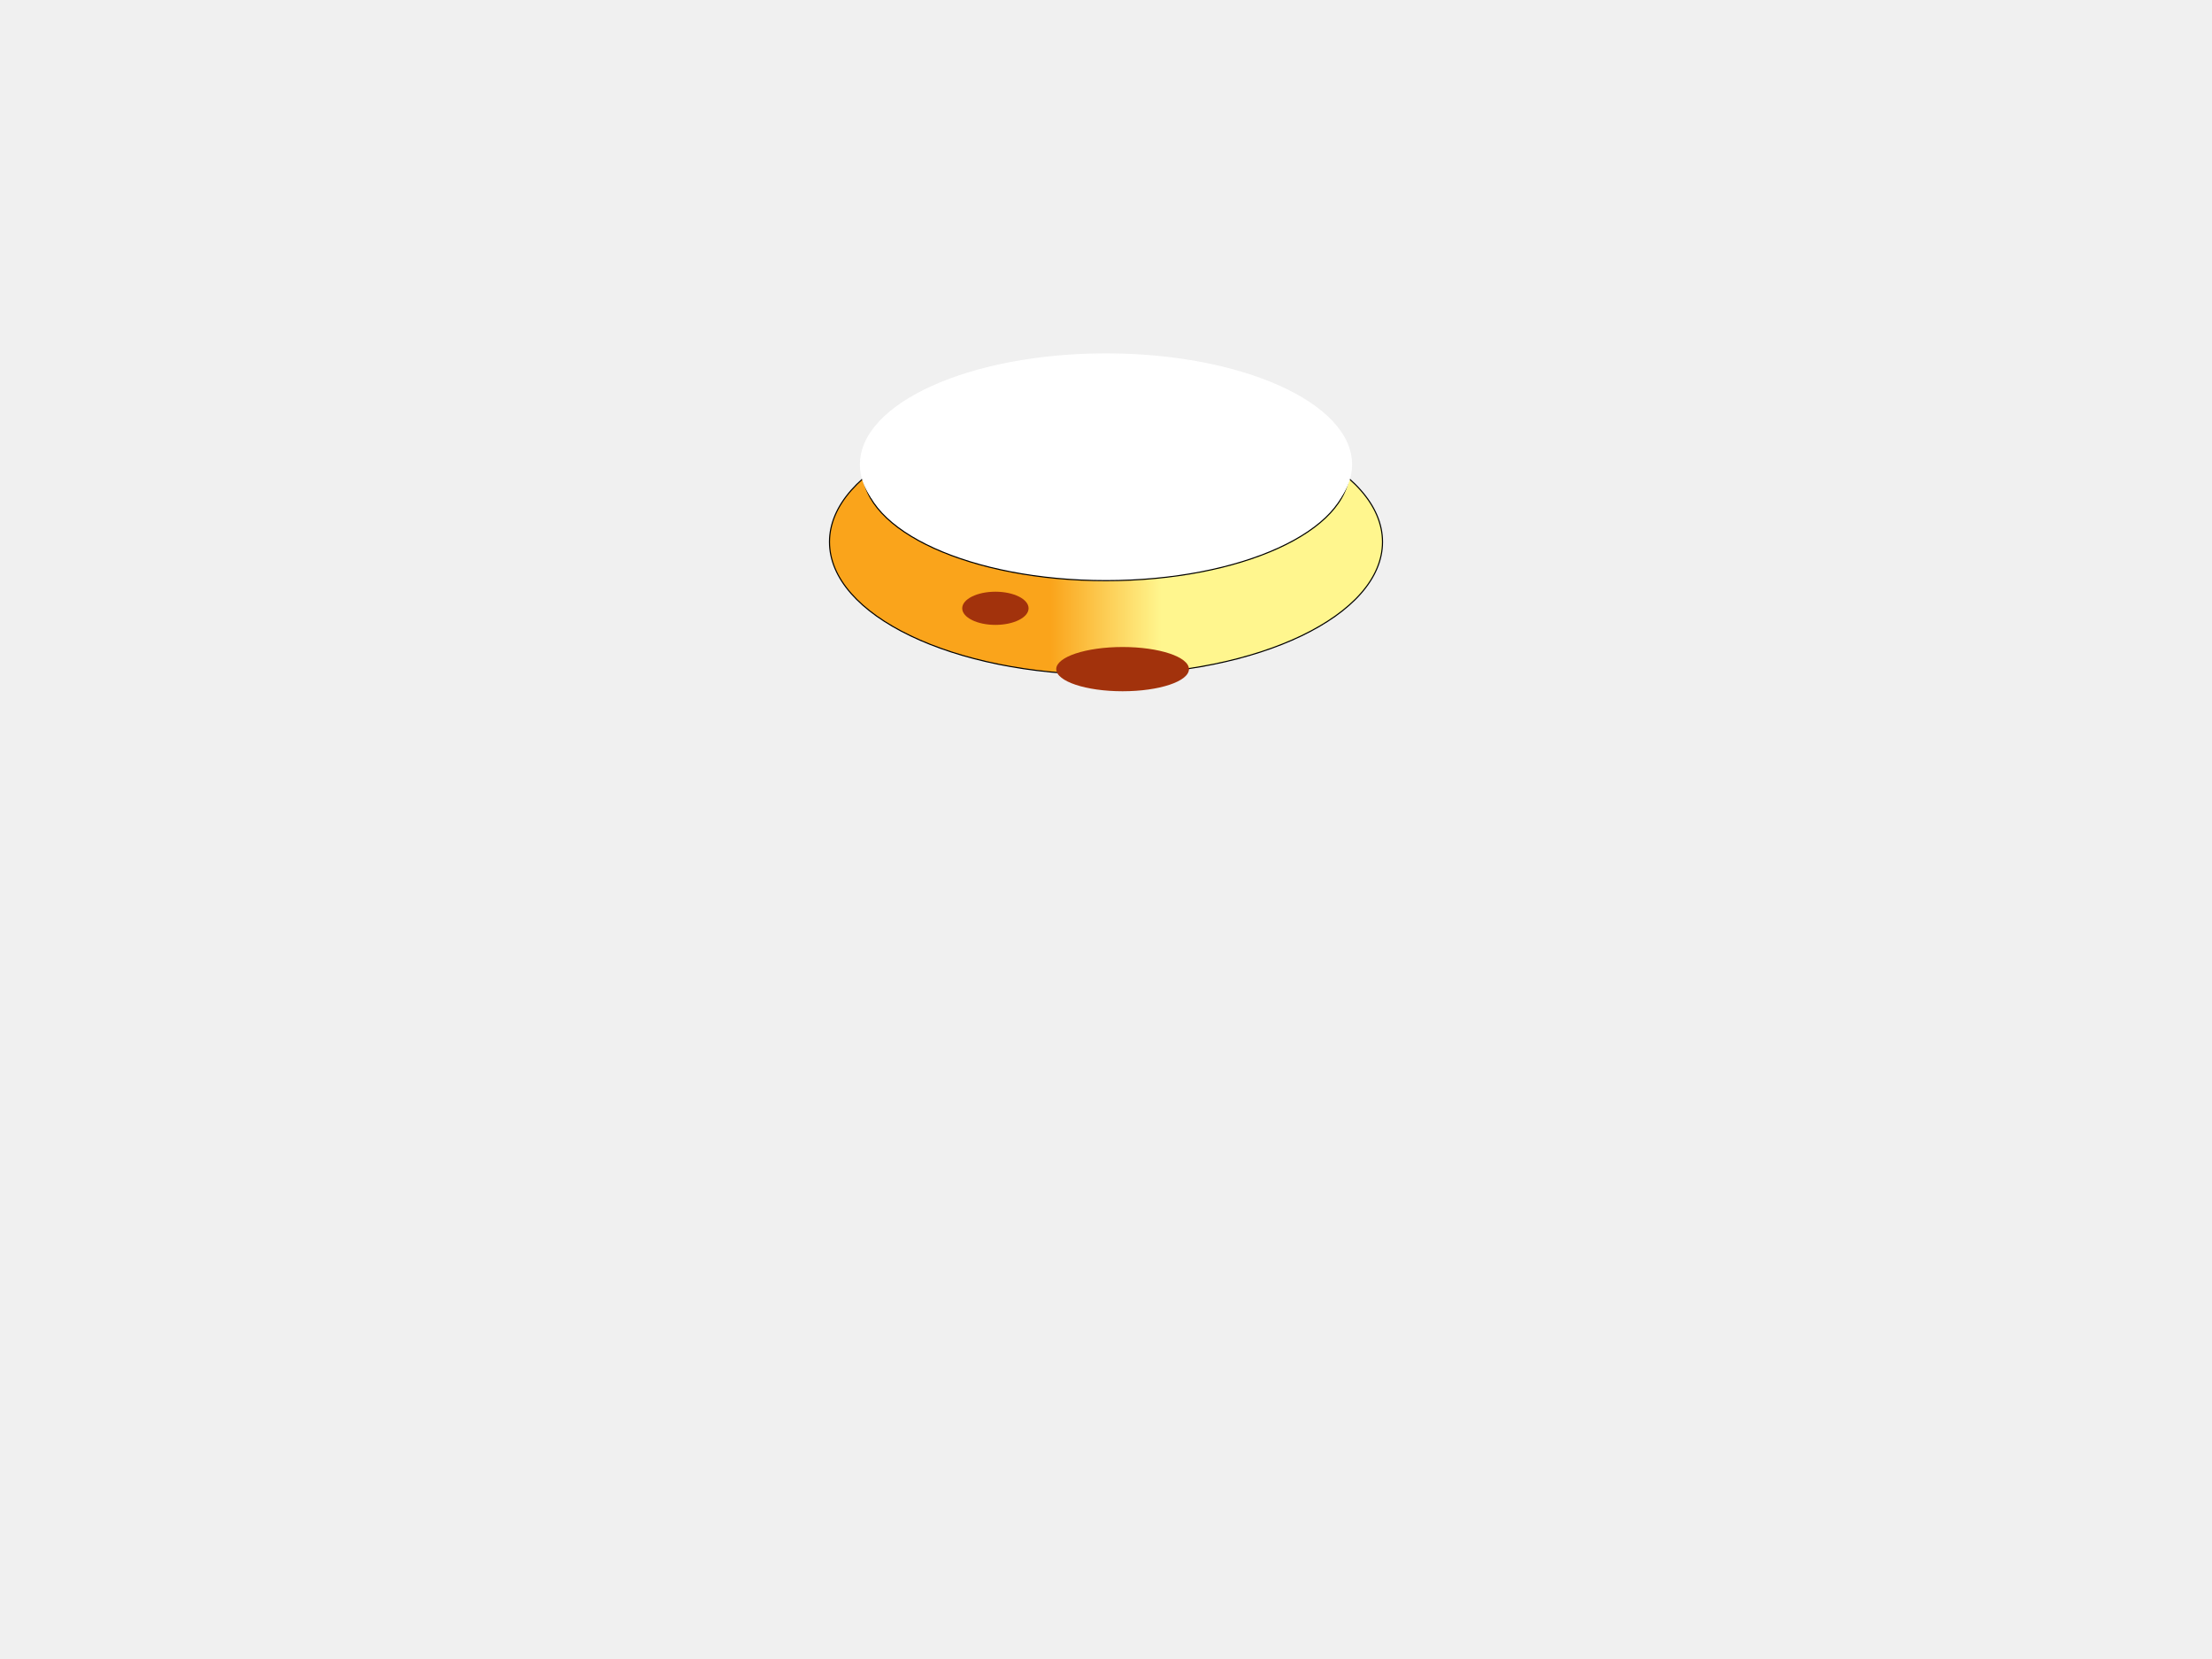
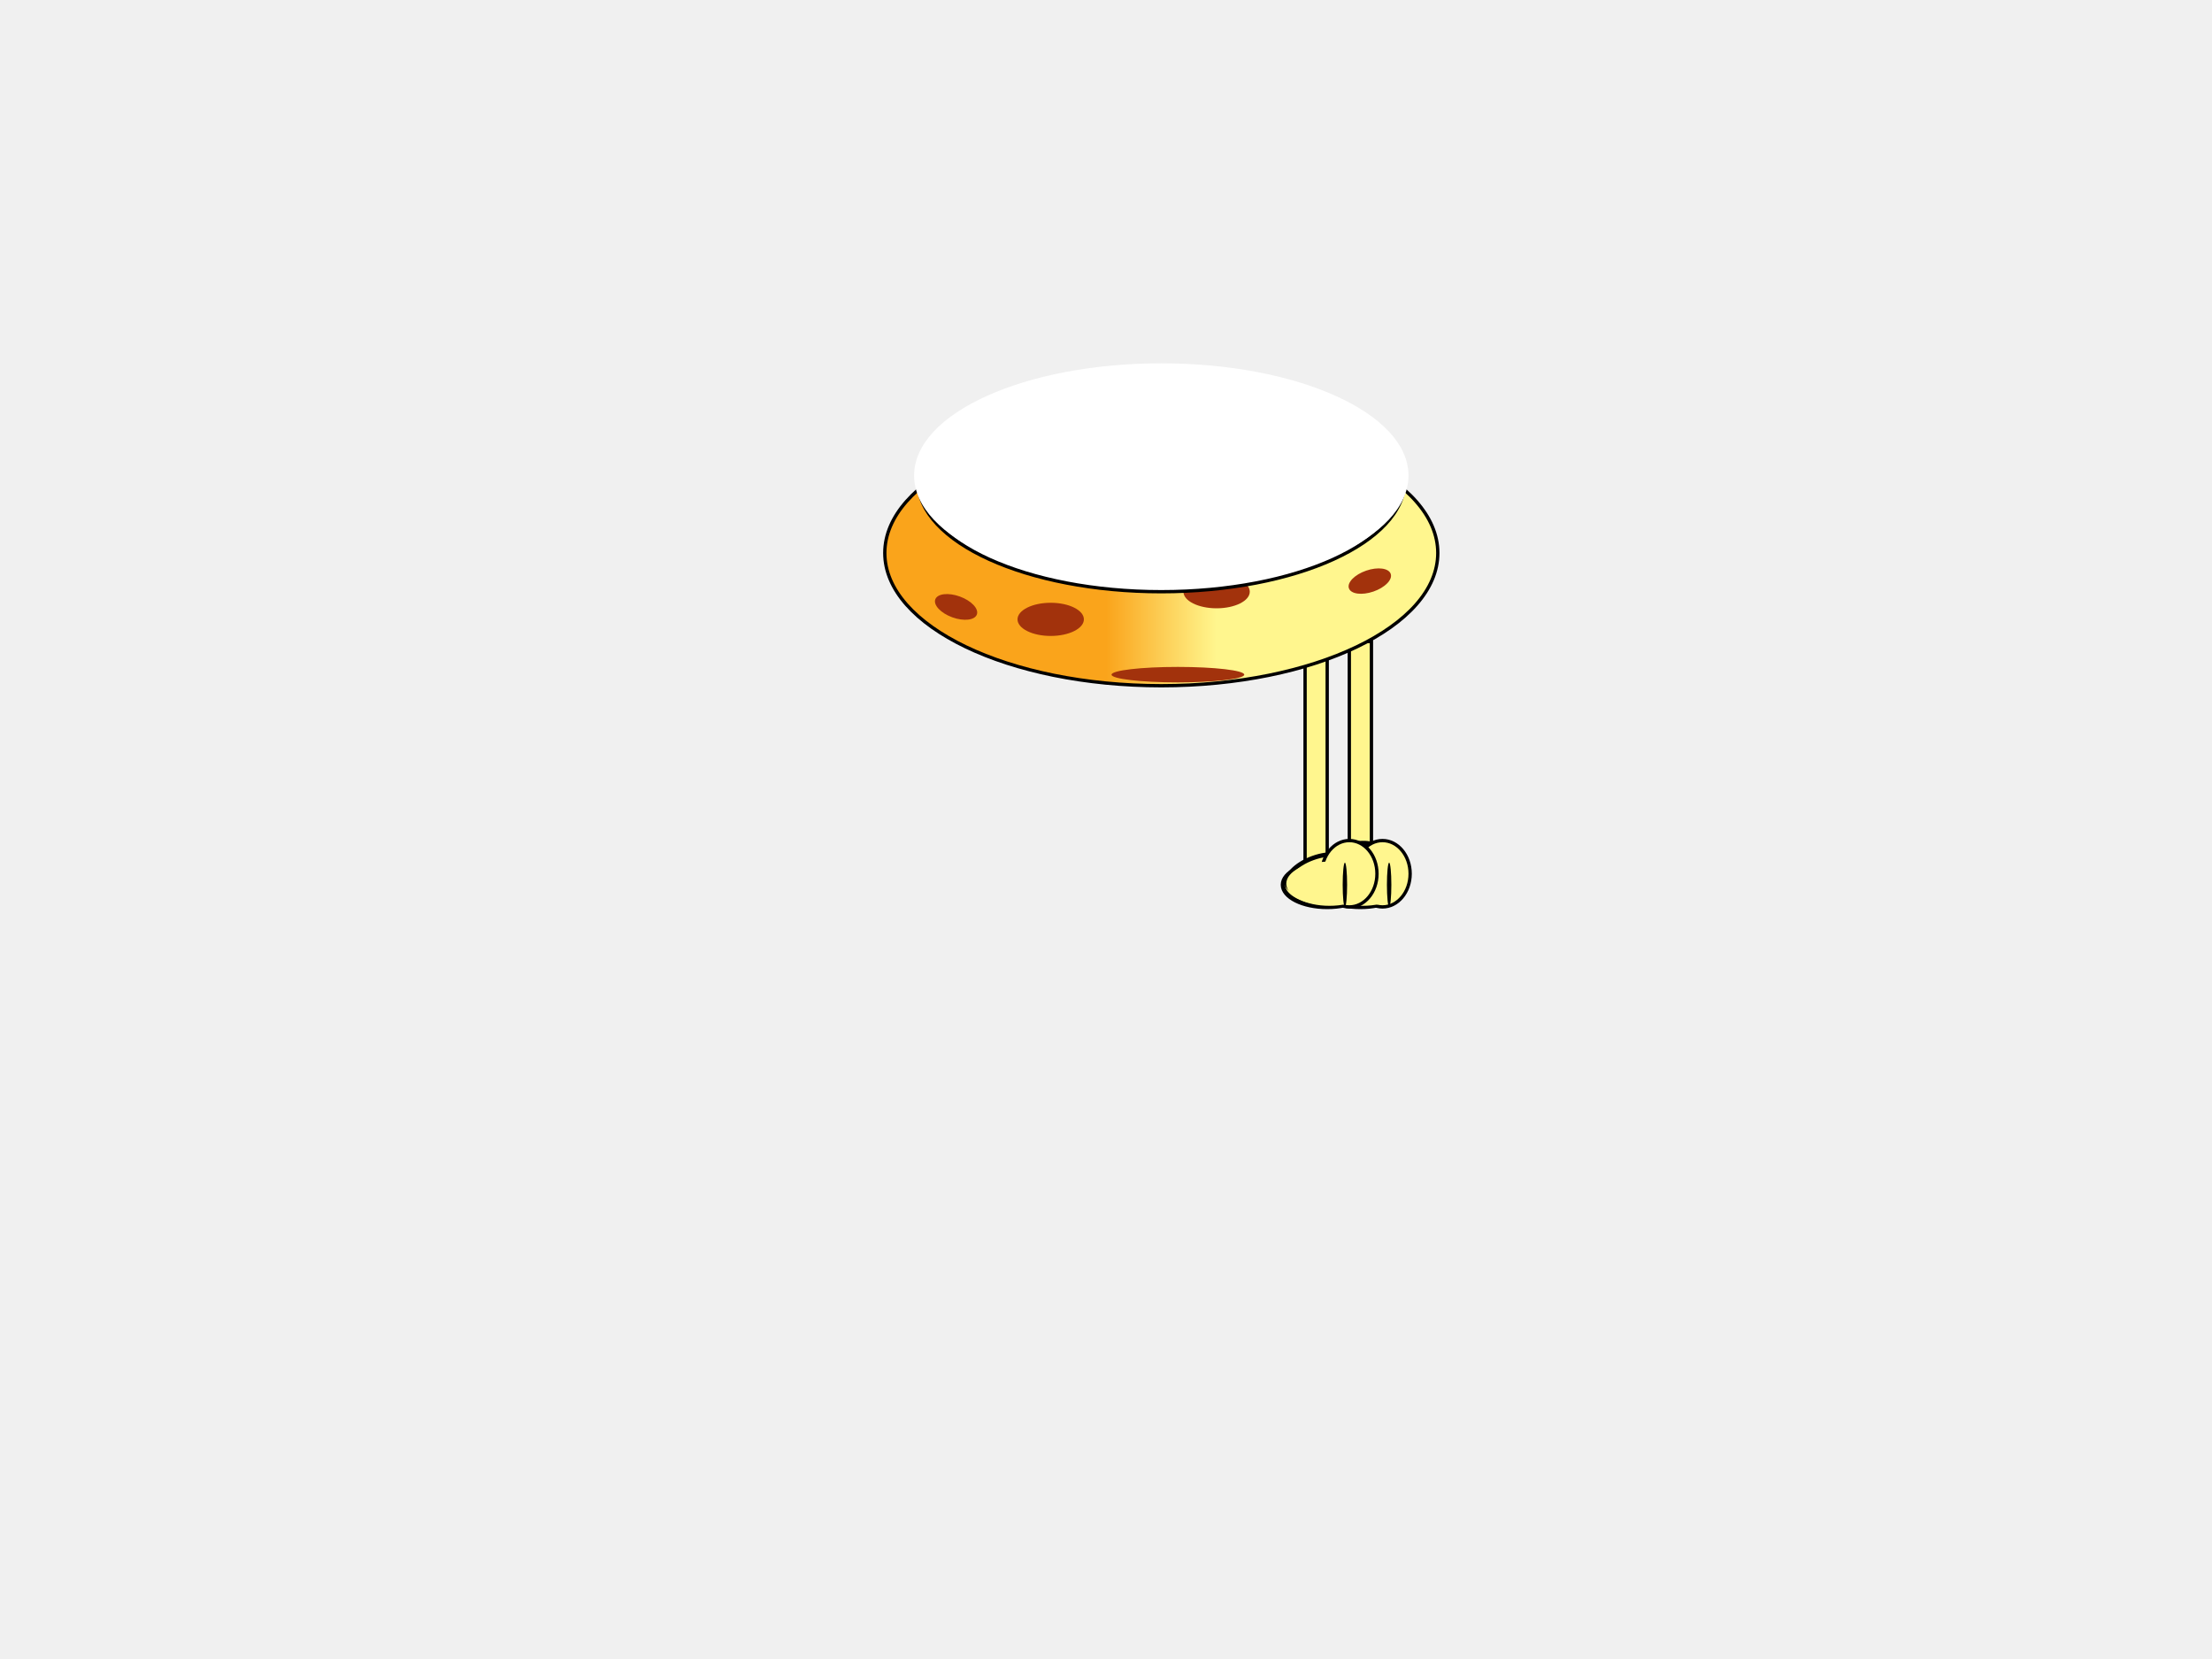
<svg xmlns="http://www.w3.org/2000/svg" width="2000" height="1500">
+   <rect width="20" height="200" x="1220" y="580" style="fill:rgb(255,246,142);stroke-width:3;stroke:black" />
+   <ellipse cx="1230" cy="800" rx="40" ry="20" style="fill:rgb(255,246,142);stroke:black;stroke-width:4" />
+   <ellipse cx="880" cy="1150" rx="30" ry="15" transform="rotate(-20)" style="fill:rgb(255,246,142);stroke:black;stroke-width:4" />
+   <ellipse cx="1250" cy="790" rx="25" ry="30" style="fill:rgb(255,246,142);stroke:black;stroke-width:3" />
+   <ellipse cx="1232" cy="799" rx="39" ry="20" style="fill:rgb(255,246,142)" />
+   <ellipse cx="1256" cy="800" rx="2" ry="20" fill="black" />
+   <rect width="20" height="200" x="1180" y="580" style="fill:rgb(255,246,142);stroke-width:3;stroke:black" />
+   <ellipse cx="1200" cy="800" rx="40" ry="20" style="fill:rgb(255,246,142);stroke:black;stroke-width:4" />
+   <ellipse cx="850" cy="1150" rx="30" ry="15" transform="rotate(-20)" style="fill:rgb(255,246,142);stroke:black;stroke-width:4" />
+   <ellipse cx="1220" cy="790" rx="25" ry="30" style="fill:rgb(255,246,142);stroke:black;stroke-width:3" />
+   <ellipse cx="1202" cy="799" rx="39" ry="20" style="fill:rgb(255,246,142)" />
+   <ellipse cx="1216" cy="800" rx="2" ry="20" fill="black" />
  <defs>
    <linearGradient id="grad1" x1="0%" x2="100%" y1="0%" y2="0%">
      <stop offset="40%" stop-color="rgb(250,164,27)" />
      <stop offset="60%" stop-color="rgb(255,246,142)" />
    </linearGradient>
  </defs>
-   <ellipse cx="1000" cy="490" rx="250" ry="120" fill="url(#grad1)" stroke="black" width="50" />
-   <ellipse cx="1000" cy="425" rx="220" ry="100" fill="white" stroke="black" width="10" />
-   <ellipse cx="1000" cy="420" rx="222" ry="100" fill="white" stroke="white" width="10" />
-   <ellipse cx="900" cy="550" rx="30" ry="15" fill="rgb(162,50,12)" />
-   <ellipse cx="1015" cy="605" rx="60" ry="20" fill="rgb(162,50,12)" />
+   <ellipse cx="1050" cy="500" rx="250" ry="120" style="fill:url(#grad1);stroke:black;stroke-width:3" />
+   <ellipse cx="1100" cy="535" rx="30" ry="15" fill="rgb(162,50,12)" />
+   <ellipse cx="1050" cy="435" rx="220" ry="100" style="fill:white;stroke:black;stroke-width:3" />
+   <ellipse cx="1050" cy="430" rx="222" ry="100" style="fill:white;stroke:white;stroke-width:3" />
+   <ellipse cx="950" cy="560" rx="30" ry="15" fill="rgb(162,50,12)" />
+   <ellipse cx="1065" cy="610" rx="60" ry="7" fill="rgb(162,50,12)" />
+   <ellipse cx="1000" cy="900" rx="20" ry="10" fill="rgb(162,50,12)" transform="rotate(-19)" />
+   <ellipse cx="1000" cy="220" rx="20" ry="10" fill="rgb(162,50,12)" transform="rotate(20)" />
</svg>
